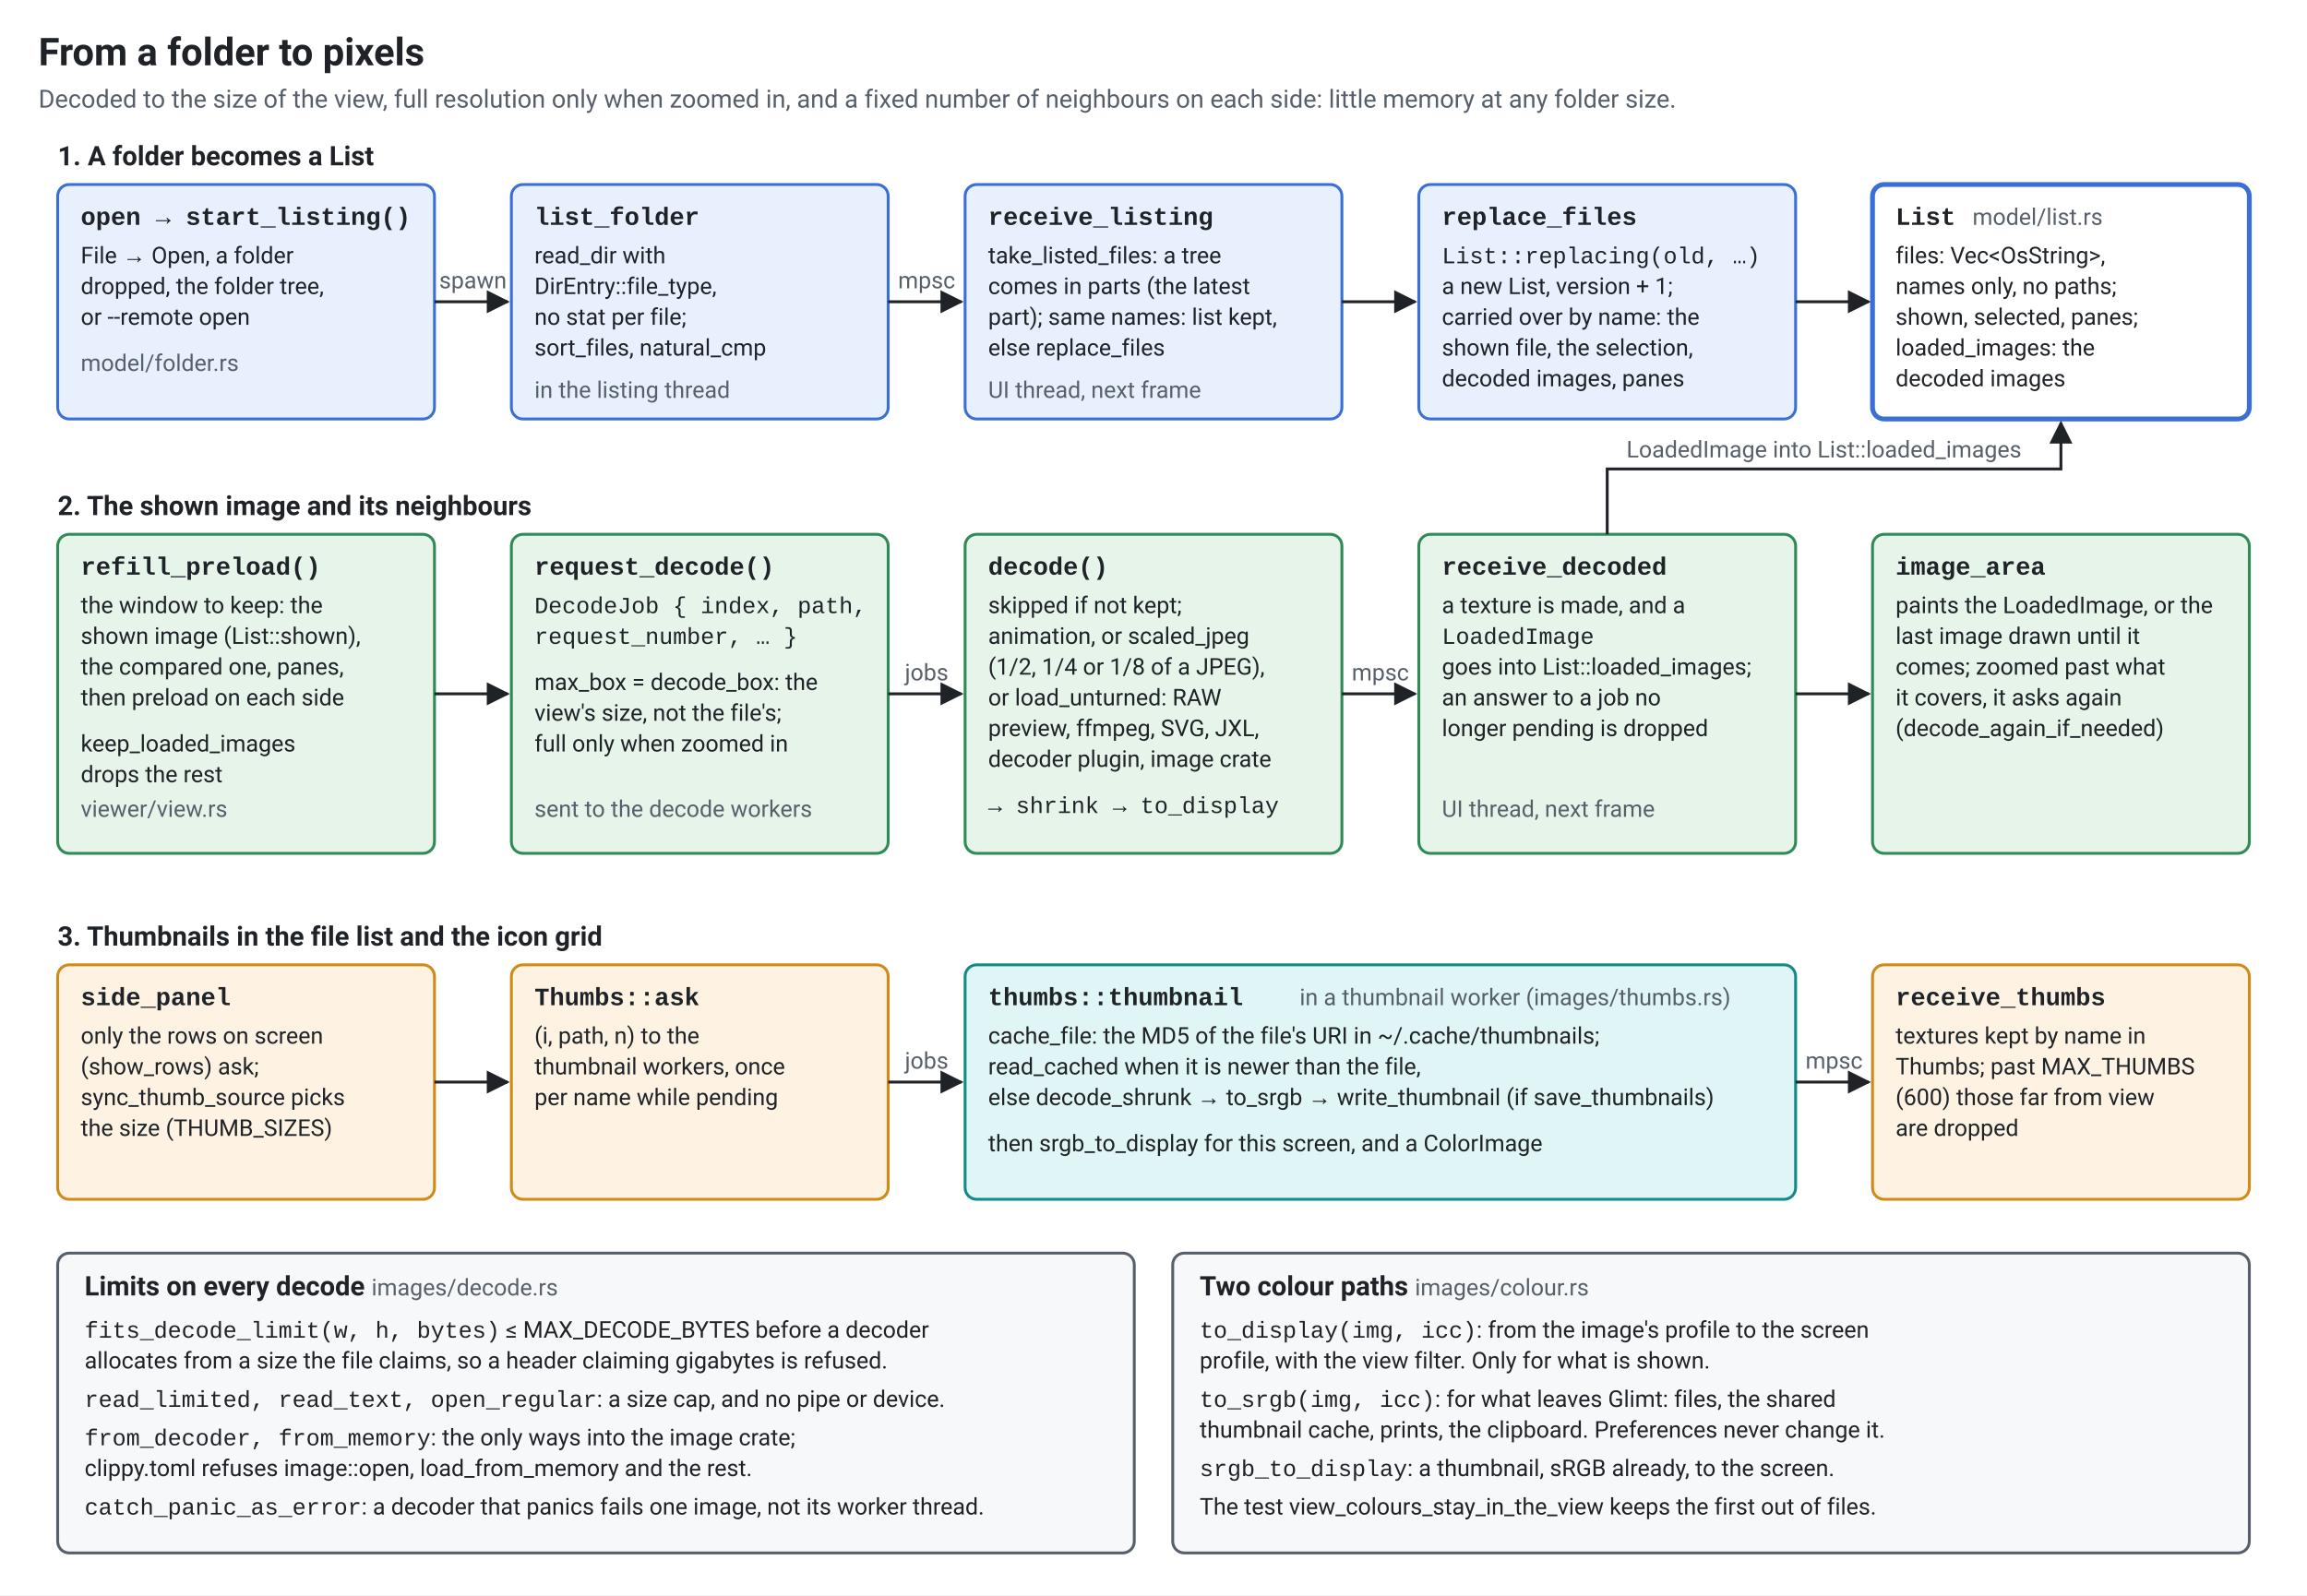
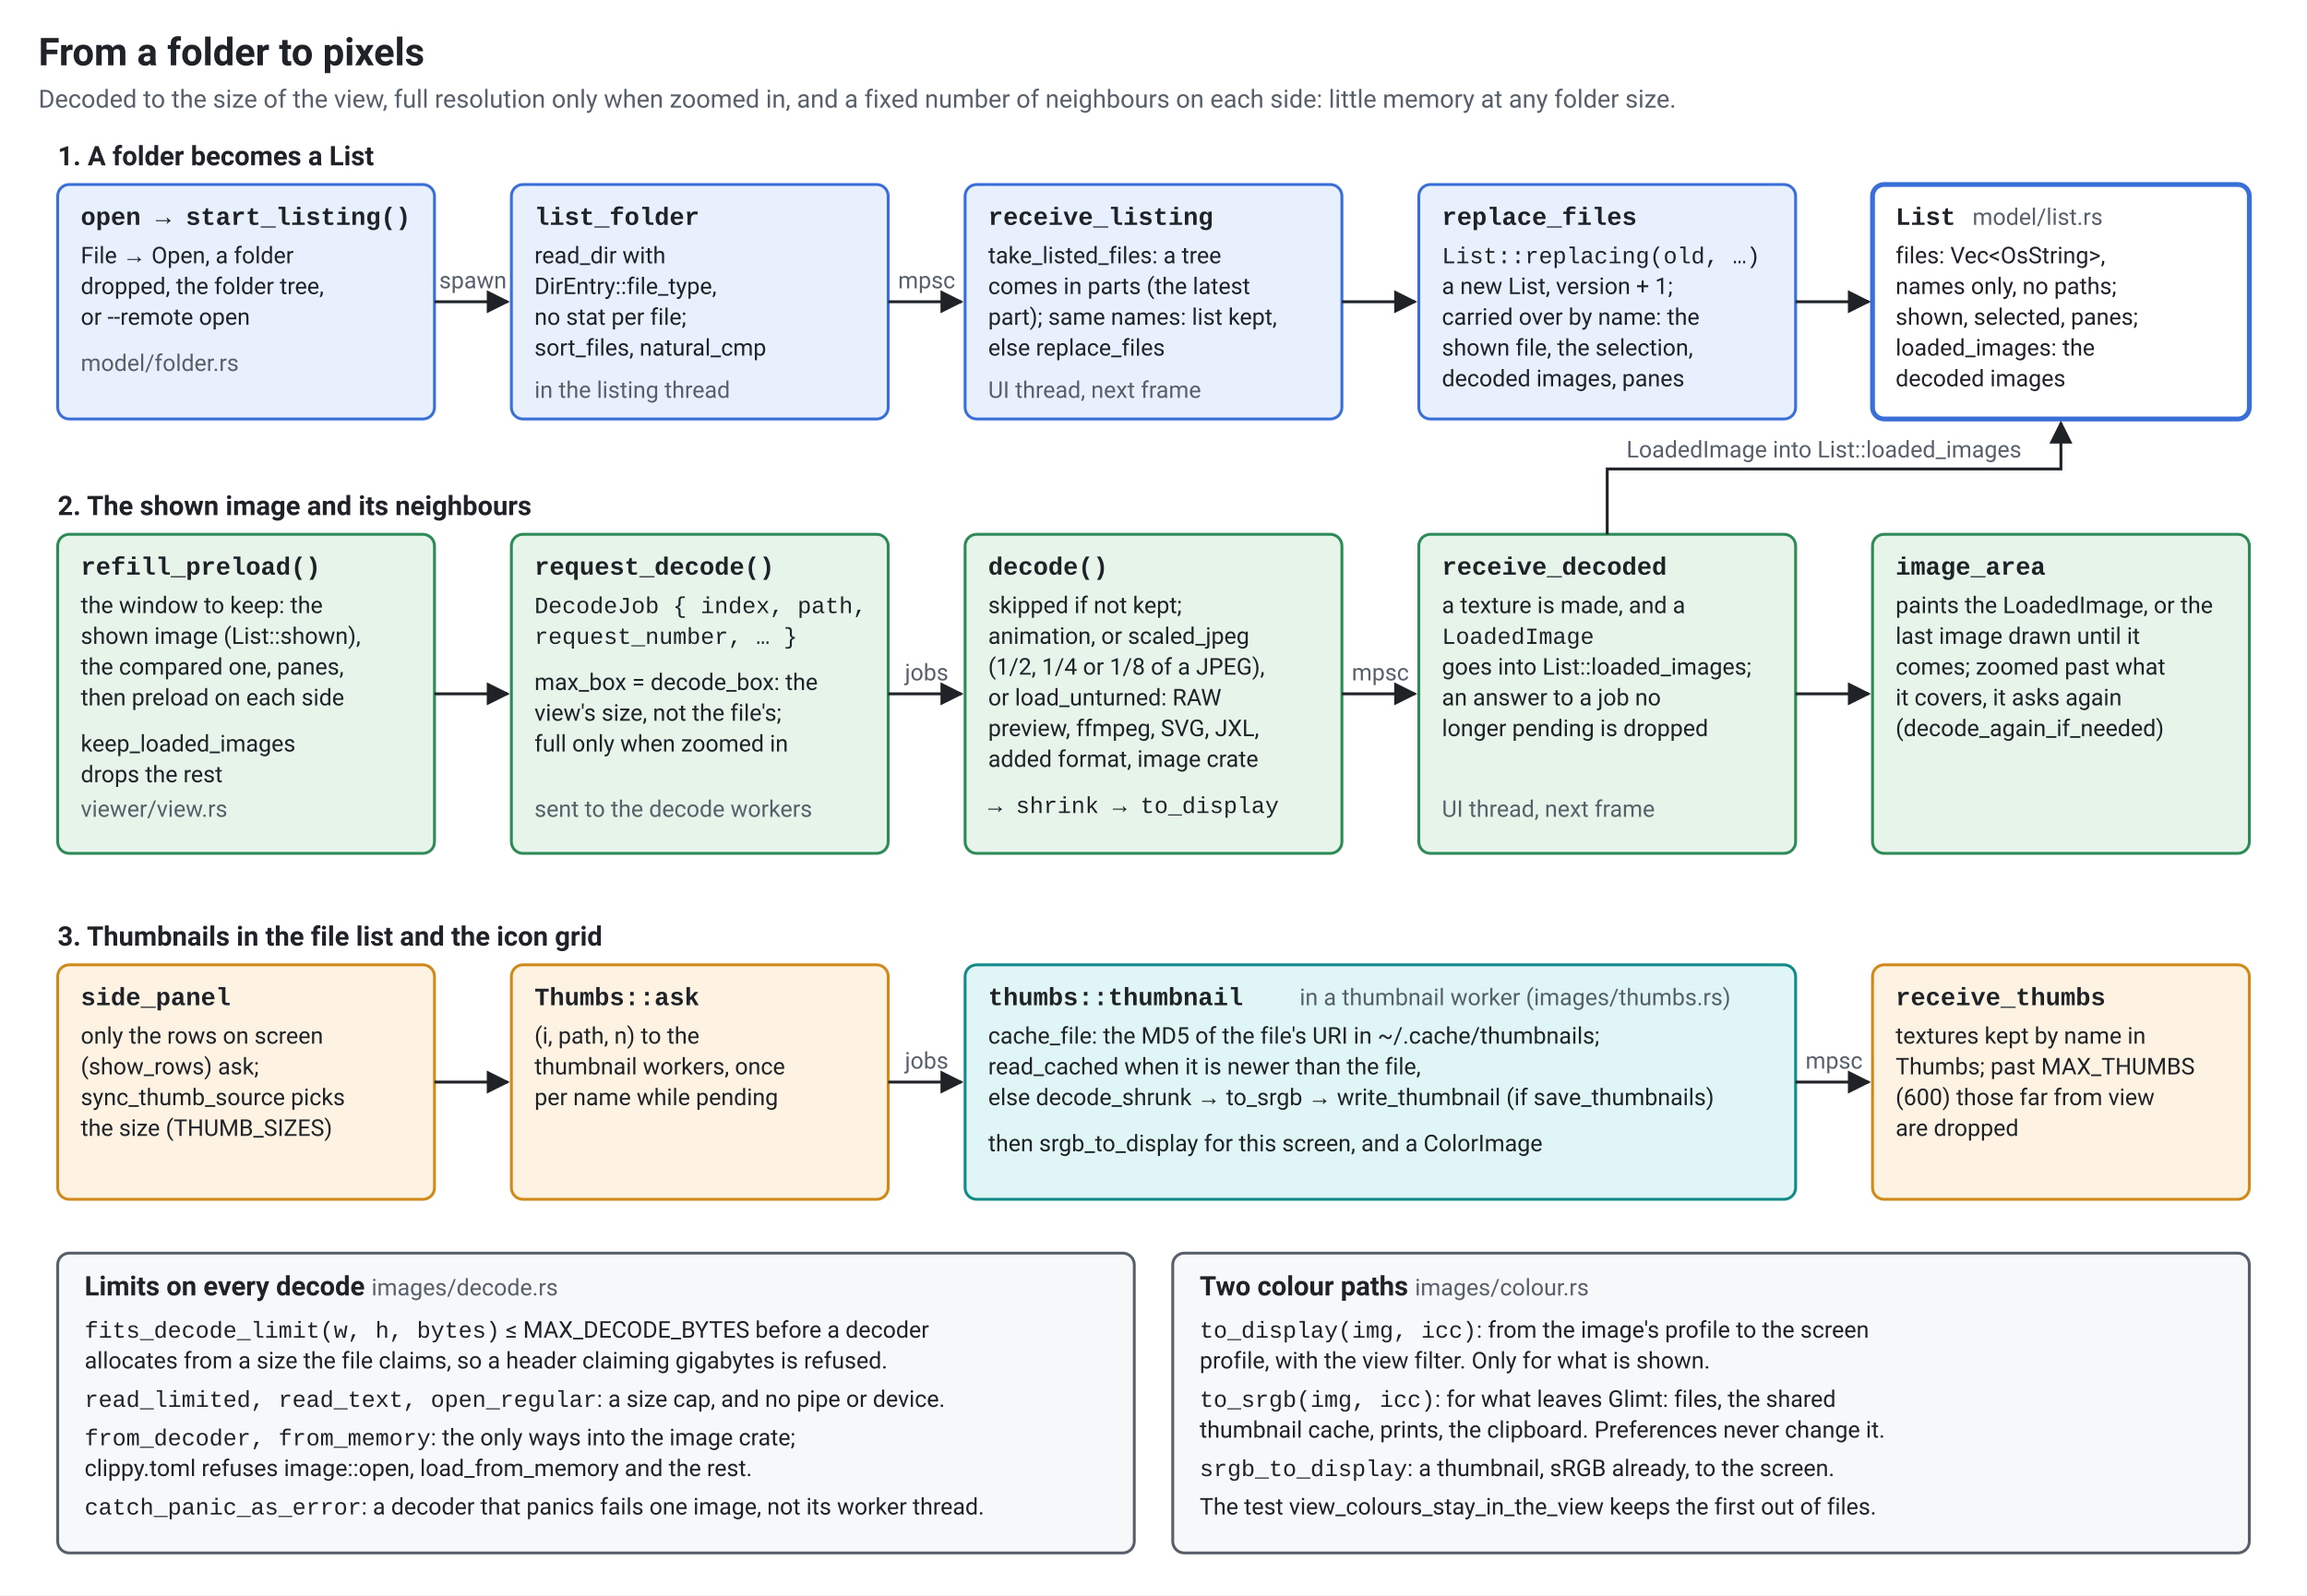
<svg xmlns="http://www.w3.org/2000/svg" viewBox="0 0 1200 830" width="1200" height="830" role="img" aria-label="From a folder to pixels in Glimt. A listing thread reads the folder without a stat per file; replace_files makes a new List and carries the shown file, selection and decoded images over by name. refill_preload asks the decode workers for the shown image and its neighbours at the size of the view; decode shrinks and converts to the screen with to_display. Thumbnails come from the freedesktop cache or are made, converted with to_srgb for the cache. Every decode checks fits_decode_limit before it allocates.">
  <defs>
    <marker id="arrow" viewBox="0 0 10 10" refX="9" refY="5" markerWidth="8" markerHeight="8" orient="auto-start-reverse">
      <path d="M0,0 L10,5 L0,10 z" fill="#1f2328" />
    </marker>
  </defs>
  <rect x="0" y="0" width="1200" height="830" fill="#ffffff" />
  <g font-family="system-ui, -apple-system, 'Segoe UI', Roboto, 'Helvetica Neue', Arial, sans-serif" fill="#1f2328">
    <text x="20" y="34" font-size="20" font-weight="700">From a folder to pixels</text>
    <text x="20" y="56" font-size="13" fill="#57606a">Decoded to the size of the view, full resolution only when zoomed in, and a fixed number of neighbours on each side: little memory at any folder size.</text>
    <text x="30" y="86" font-size="14" font-weight="700">1. A folder becomes a List</text>
    <g font-size="12">
      <rect x="30" y="96" width="196" height="122" rx="6" fill="#e8f0fe" stroke="#3b6fd8" stroke-width="1.5" />
      <text x="42" y="117" font-size="13" font-weight="700" font-family="ui-monospace, SFMono-Regular, Menlo, Consolas, 'Liberation Mono', monospace">open → start_listing()</text>
      <text x="42" y="137">File → Open, a folder</text>
      <text x="42" y="153">dropped, the folder tree,</text>
      <text x="42" y="169">or --remote open</text>
      <text x="42" y="193" fill="#57606a">model/folder.rs</text>
      <rect x="266" y="96" width="196" height="122" rx="6" fill="#e8f0fe" stroke="#3b6fd8" stroke-width="1.5" />
      <text x="278" y="117" font-size="13" font-weight="700" font-family="ui-monospace, SFMono-Regular, Menlo, Consolas, 'Liberation Mono', monospace">list_folder</text>
      <text x="278" y="137">read_dir with</text>
      <text x="278" y="153">DirEntry::file_type,</text>
      <text x="278" y="169">no stat per file;</text>
      <text x="278" y="185">sort_files, natural_cmp</text>
      <text x="278" y="207" fill="#57606a">in the listing thread</text>
      <rect x="502" y="96" width="196" height="122" rx="6" fill="#e8f0fe" stroke="#3b6fd8" stroke-width="1.5" />
      <text x="514" y="117" font-size="13" font-weight="700" font-family="ui-monospace, SFMono-Regular, Menlo, Consolas, 'Liberation Mono', monospace">receive_listing</text>
      <text x="514" y="137">take_listed_files: a tree</text>
      <text x="514" y="153">comes in parts (the latest</text>
      <text x="514" y="169">part); same names: list kept,</text>
      <text x="514" y="185">else replace_files</text>
      <text x="514" y="207" fill="#57606a">UI thread, next frame</text>
      <rect x="738" y="96" width="196" height="122" rx="6" fill="#e8f0fe" stroke="#3b6fd8" stroke-width="1.5" />
      <text x="750" y="117" font-size="13" font-weight="700" font-family="ui-monospace, SFMono-Regular, Menlo, Consolas, 'Liberation Mono', monospace">replace_files</text>
      <text x="750" y="137" font-family="ui-monospace, SFMono-Regular, Menlo, Consolas, 'Liberation Mono', monospace">List::replacing(old, …)</text>
      <text x="750" y="153">a new List, version + 1;</text>
      <text x="750" y="169">carried over by name: the</text>
      <text x="750" y="185">shown file, the selection,</text>
      <text x="750" y="201">decoded images, panes</text>
      <rect x="974" y="96" width="196" height="122" rx="6" fill="#ffffff" stroke="#3b6fd8" stroke-width="2.5" />
      <text x="986" y="117" font-size="13" font-weight="700" font-family="ui-monospace, SFMono-Regular, Menlo, Consolas, 'Liberation Mono', monospace">List</text>
      <text x="1026" y="117" fill="#57606a">model/list.rs</text>
      <text x="986" y="137">files: Vec&lt;OsString&gt;,</text>
      <text x="986" y="153">names only, no paths;</text>
      <text x="986" y="169">shown, selected, panes;</text>
      <text x="986" y="185">loaded_images: the</text>
      <text x="986" y="201">decoded images</text>
    </g>
    <g font-size="12" fill="#57606a" text-anchor="middle">
      <line x1="226" y1="157" x2="264" y2="157" stroke="#1f2328" stroke-width="1.5" marker-end="url(#arrow)" />
      <text x="246" y="150">spawn</text>
      <line x1="462" y1="157" x2="500" y2="157" stroke="#1f2328" stroke-width="1.5" marker-end="url(#arrow)" />
      <text x="482" y="150">mpsc</text>
      <line x1="698" y1="157" x2="736" y2="157" stroke="#1f2328" stroke-width="1.5" marker-end="url(#arrow)" />
      <line x1="934" y1="157" x2="972" y2="157" stroke="#1f2328" stroke-width="1.5" marker-end="url(#arrow)" />
    </g>
    <text x="30" y="268" font-size="14" font-weight="700">2. The shown image and its neighbours</text>
    <g font-size="12">
      <rect x="30" y="278" width="196" height="166" rx="6" fill="#e6f4ea" stroke="#2e8b57" stroke-width="1.5" />
      <text x="42" y="299" font-size="13" font-weight="700" font-family="ui-monospace, SFMono-Regular, Menlo, Consolas, 'Liberation Mono', monospace">refill_preload()</text>
      <text x="42" y="319">the window to keep: the</text>
      <text x="42" y="335">shown image (List::shown),</text>
      <text x="42" y="351">the compared one, panes,</text>
      <text x="42" y="367">then preload on each side</text>
      <text x="42" y="391">keep_loaded_images</text>
      <text x="42" y="407">drops the rest</text>
      <text x="42" y="425" fill="#57606a">viewer/view.rs</text>
      <rect x="266" y="278" width="196" height="166" rx="6" fill="#e6f4ea" stroke="#2e8b57" stroke-width="1.5" />
      <text x="278" y="299" font-size="13" font-weight="700" font-family="ui-monospace, SFMono-Regular, Menlo, Consolas, 'Liberation Mono', monospace">request_decode()</text>
      <text x="278" y="319" font-family="ui-monospace, SFMono-Regular, Menlo, Consolas, 'Liberation Mono', monospace">DecodeJob { index, path,</text>
      <text x="278" y="335" font-family="ui-monospace, SFMono-Regular, Menlo, Consolas, 'Liberation Mono', monospace">  request_number, … }</text>
      <text x="278" y="359">max_box = decode_box: the</text>
      <text x="278" y="375">view's size, not the file's;</text>
      <text x="278" y="391">full only when zoomed in</text>
      <text x="278" y="425" fill="#57606a">sent to the decode workers</text>
      <rect x="502" y="278" width="196" height="166" rx="6" fill="#e6f4ea" stroke="#2e8b57" stroke-width="1.5" />
      <text x="514" y="299" font-size="13" font-weight="700" font-family="ui-monospace, SFMono-Regular, Menlo, Consolas, 'Liberation Mono', monospace">decode()</text>
      <text x="514" y="319">skipped if not kept;</text>
      <text x="514" y="335">animation, or scaled_jpeg</text>
      <text x="514" y="351">(1/2, 1/4 or 1/8 of a JPEG),</text>
      <text x="514" y="367">or load_unturned: RAW</text>
      <text x="514" y="383">preview, ffmpeg, SVG, JXL,</text>
-       <text x="514" y="399">decoder plugin, image crate</text>
+       <text x="514" y="399">added format, image crate</text>
      <text x="514" y="423" font-family="ui-monospace, SFMono-Regular, Menlo, Consolas, 'Liberation Mono', monospace">→ shrink → to_display</text>
      <rect x="738" y="278" width="196" height="166" rx="6" fill="#e6f4ea" stroke="#2e8b57" stroke-width="1.5" />
      <text x="750" y="299" font-size="13" font-weight="700" font-family="ui-monospace, SFMono-Regular, Menlo, Consolas, 'Liberation Mono', monospace">receive_decoded</text>
      <text x="750" y="319">a texture is made, and a</text>
      <text x="750" y="335" font-family="ui-monospace, SFMono-Regular, Menlo, Consolas, 'Liberation Mono', monospace">LoadedImage</text>
      <text x="750" y="351">goes into List::loaded_images;</text>
      <text x="750" y="367">an answer to a job no</text>
      <text x="750" y="383">longer pending is dropped</text>
      <text x="750" y="425" fill="#57606a">UI thread, next frame</text>
      <rect x="974" y="278" width="196" height="166" rx="6" fill="#e6f4ea" stroke="#2e8b57" stroke-width="1.5" />
      <text x="986" y="299" font-size="13" font-weight="700" font-family="ui-monospace, SFMono-Regular, Menlo, Consolas, 'Liberation Mono', monospace">image_area</text>
      <text x="986" y="319">paints the LoadedImage, or the</text>
      <text x="986" y="335">last image drawn until it</text>
      <text x="986" y="351">comes; zoomed past what</text>
      <text x="986" y="367">it covers, it asks again</text>
      <text x="986" y="383">(decode_again_if_needed)</text>
    </g>
    <g font-size="12" fill="#57606a" text-anchor="middle">
      <line x1="226" y1="361" x2="264" y2="361" stroke="#1f2328" stroke-width="1.5" marker-end="url(#arrow)" />
      <line x1="462" y1="361" x2="500" y2="361" stroke="#1f2328" stroke-width="1.5" marker-end="url(#arrow)" />
      <text x="482" y="354">jobs</text>
      <line x1="698" y1="361" x2="736" y2="361" stroke="#1f2328" stroke-width="1.5" marker-end="url(#arrow)" />
      <text x="718" y="354">mpsc</text>
      <line x1="934" y1="361" x2="972" y2="361" stroke="#1f2328" stroke-width="1.5" marker-end="url(#arrow)" />
    </g>
    <polyline points="836,278 836,244 1072,244 1072,220" fill="none" stroke="#1f2328" stroke-width="1.5" marker-end="url(#arrow)" />
    <text x="846" y="238" font-size="12" fill="#57606a">LoadedImage into List::loaded_images</text>
    <text x="30" y="492" font-size="14" font-weight="700">3. Thumbnails in the file list and the icon grid</text>
    <g font-size="12">
      <rect x="30" y="502" width="196" height="122" rx="6" fill="#fef3e2" stroke="#d08a1a" stroke-width="1.5" />
      <text x="42" y="523" font-size="13" font-weight="700" font-family="ui-monospace, SFMono-Regular, Menlo, Consolas, 'Liberation Mono', monospace">side_panel</text>
      <text x="42" y="543">only the rows on screen</text>
      <text x="42" y="559">(show_rows) ask;</text>
      <text x="42" y="575">sync_thumb_source picks</text>
      <text x="42" y="591">the size (THUMB_SIZES)</text>
      <rect x="266" y="502" width="196" height="122" rx="6" fill="#fef3e2" stroke="#d08a1a" stroke-width="1.5" />
      <text x="278" y="523" font-size="13" font-weight="700" font-family="ui-monospace, SFMono-Regular, Menlo, Consolas, 'Liberation Mono', monospace">Thumbs::ask</text>
      <text x="278" y="543">(i, path, n) to the</text>
      <text x="278" y="559">thumbnail workers, once</text>
      <text x="278" y="575">per name while pending</text>
      <rect x="502" y="502" width="432" height="122" rx="6" fill="#e0f5f5" stroke="#138a8a" stroke-width="1.5" />
      <text x="514" y="523" font-size="13" font-weight="700" font-family="ui-monospace, SFMono-Regular, Menlo, Consolas, 'Liberation Mono', monospace">thumbs::thumbnail</text>
      <text x="676" y="523" fill="#57606a">in a thumbnail worker (images/thumbs.rs)</text>
      <text x="514" y="543">cache_file: the MD5 of the file's URI in ~/.cache/thumbnails;</text>
      <text x="514" y="559">read_cached when it is newer than the file,</text>
      <text x="514" y="575">else decode_shrunk → to_srgb → write_thumbnail (if save_thumbnails)</text>
      <text x="514" y="599">then srgb_to_display for this screen, and a ColorImage</text>
      <rect x="974" y="502" width="196" height="122" rx="6" fill="#fef3e2" stroke="#d08a1a" stroke-width="1.5" />
      <text x="986" y="523" font-size="13" font-weight="700" font-family="ui-monospace, SFMono-Regular, Menlo, Consolas, 'Liberation Mono', monospace">receive_thumbs</text>
      <text x="986" y="543">textures kept by name in</text>
      <text x="986" y="559">Thumbs; past MAX_THUMBS</text>
      <text x="986" y="575">(600) those far from view</text>
      <text x="986" y="591">are dropped</text>
    </g>
    <g font-size="12" fill="#57606a" text-anchor="middle">
      <line x1="226" y1="563" x2="264" y2="563" stroke="#1f2328" stroke-width="1.5" marker-end="url(#arrow)" />
      <line x1="462" y1="563" x2="500" y2="563" stroke="#1f2328" stroke-width="1.5" marker-end="url(#arrow)" />
      <text x="482" y="556">jobs</text>
      <line x1="934" y1="563" x2="972" y2="563" stroke="#1f2328" stroke-width="1.5" marker-end="url(#arrow)" />
      <text x="954" y="556">mpsc</text>
    </g>
    <rect x="30" y="652" width="560" height="156" rx="6" fill="#f6f8fa" stroke="#57606a" stroke-width="1.5" />
    <text x="44" y="674" font-size="14" font-weight="700">Limits on every decode <tspan font-weight="400" font-size="12" fill="#57606a">images/decode.rs</tspan>
    </text>
    <g font-size="12">
      <text x="44" y="696">
        <tspan font-family="ui-monospace, SFMono-Regular, Menlo, Consolas, 'Liberation Mono', monospace">fits_decode_limit(w, h, bytes)</tspan> ≤ MAX_DECODE_BYTES before a decoder</text>
      <text x="44" y="712">allocates from a size the file claims, so a header claiming gigabytes is refused.</text>
      <text x="44" y="732">
        <tspan font-family="ui-monospace, SFMono-Regular, Menlo, Consolas, 'Liberation Mono', monospace">read_limited, read_text, open_regular</tspan>: a size cap, and no pipe or device.</text>
      <text x="44" y="752">
        <tspan font-family="ui-monospace, SFMono-Regular, Menlo, Consolas, 'Liberation Mono', monospace">from_decoder, from_memory</tspan>: the only ways into the image crate;</text>
      <text x="44" y="768">clippy.toml refuses image::open, load_from_memory and the rest.</text>
      <text x="44" y="788">
        <tspan font-family="ui-monospace, SFMono-Regular, Menlo, Consolas, 'Liberation Mono', monospace">catch_panic_as_error</tspan>: a decoder that panics fails one image, not its worker thread.</text>
    </g>
    <rect x="610" y="652" width="560" height="156" rx="6" fill="#f6f8fa" stroke="#57606a" stroke-width="1.5" />
    <text x="624" y="674" font-size="14" font-weight="700">Two colour paths <tspan font-weight="400" font-size="12" fill="#57606a">images/colour.rs</tspan>
    </text>
    <g font-size="12">
      <text x="624" y="696">
        <tspan font-family="ui-monospace, SFMono-Regular, Menlo, Consolas, 'Liberation Mono', monospace">to_display(img, icc)</tspan>: from the image's profile to the screen</text>
      <text x="624" y="712">profile, with the view filter. Only for what is shown.</text>
      <text x="624" y="732">
        <tspan font-family="ui-monospace, SFMono-Regular, Menlo, Consolas, 'Liberation Mono', monospace">to_srgb(img, icc)</tspan>: for what leaves Glimt: files, the shared</text>
      <text x="624" y="748">thumbnail cache, prints, the clipboard. Preferences never change it.</text>
      <text x="624" y="768">
        <tspan font-family="ui-monospace, SFMono-Regular, Menlo, Consolas, 'Liberation Mono', monospace">srgb_to_display</tspan>: a thumbnail, sRGB already, to the screen.</text>
      <text x="624" y="788">The test view_colours_stay_in_the_view keeps the first out of files.</text>
    </g>
  </g>
</svg>
